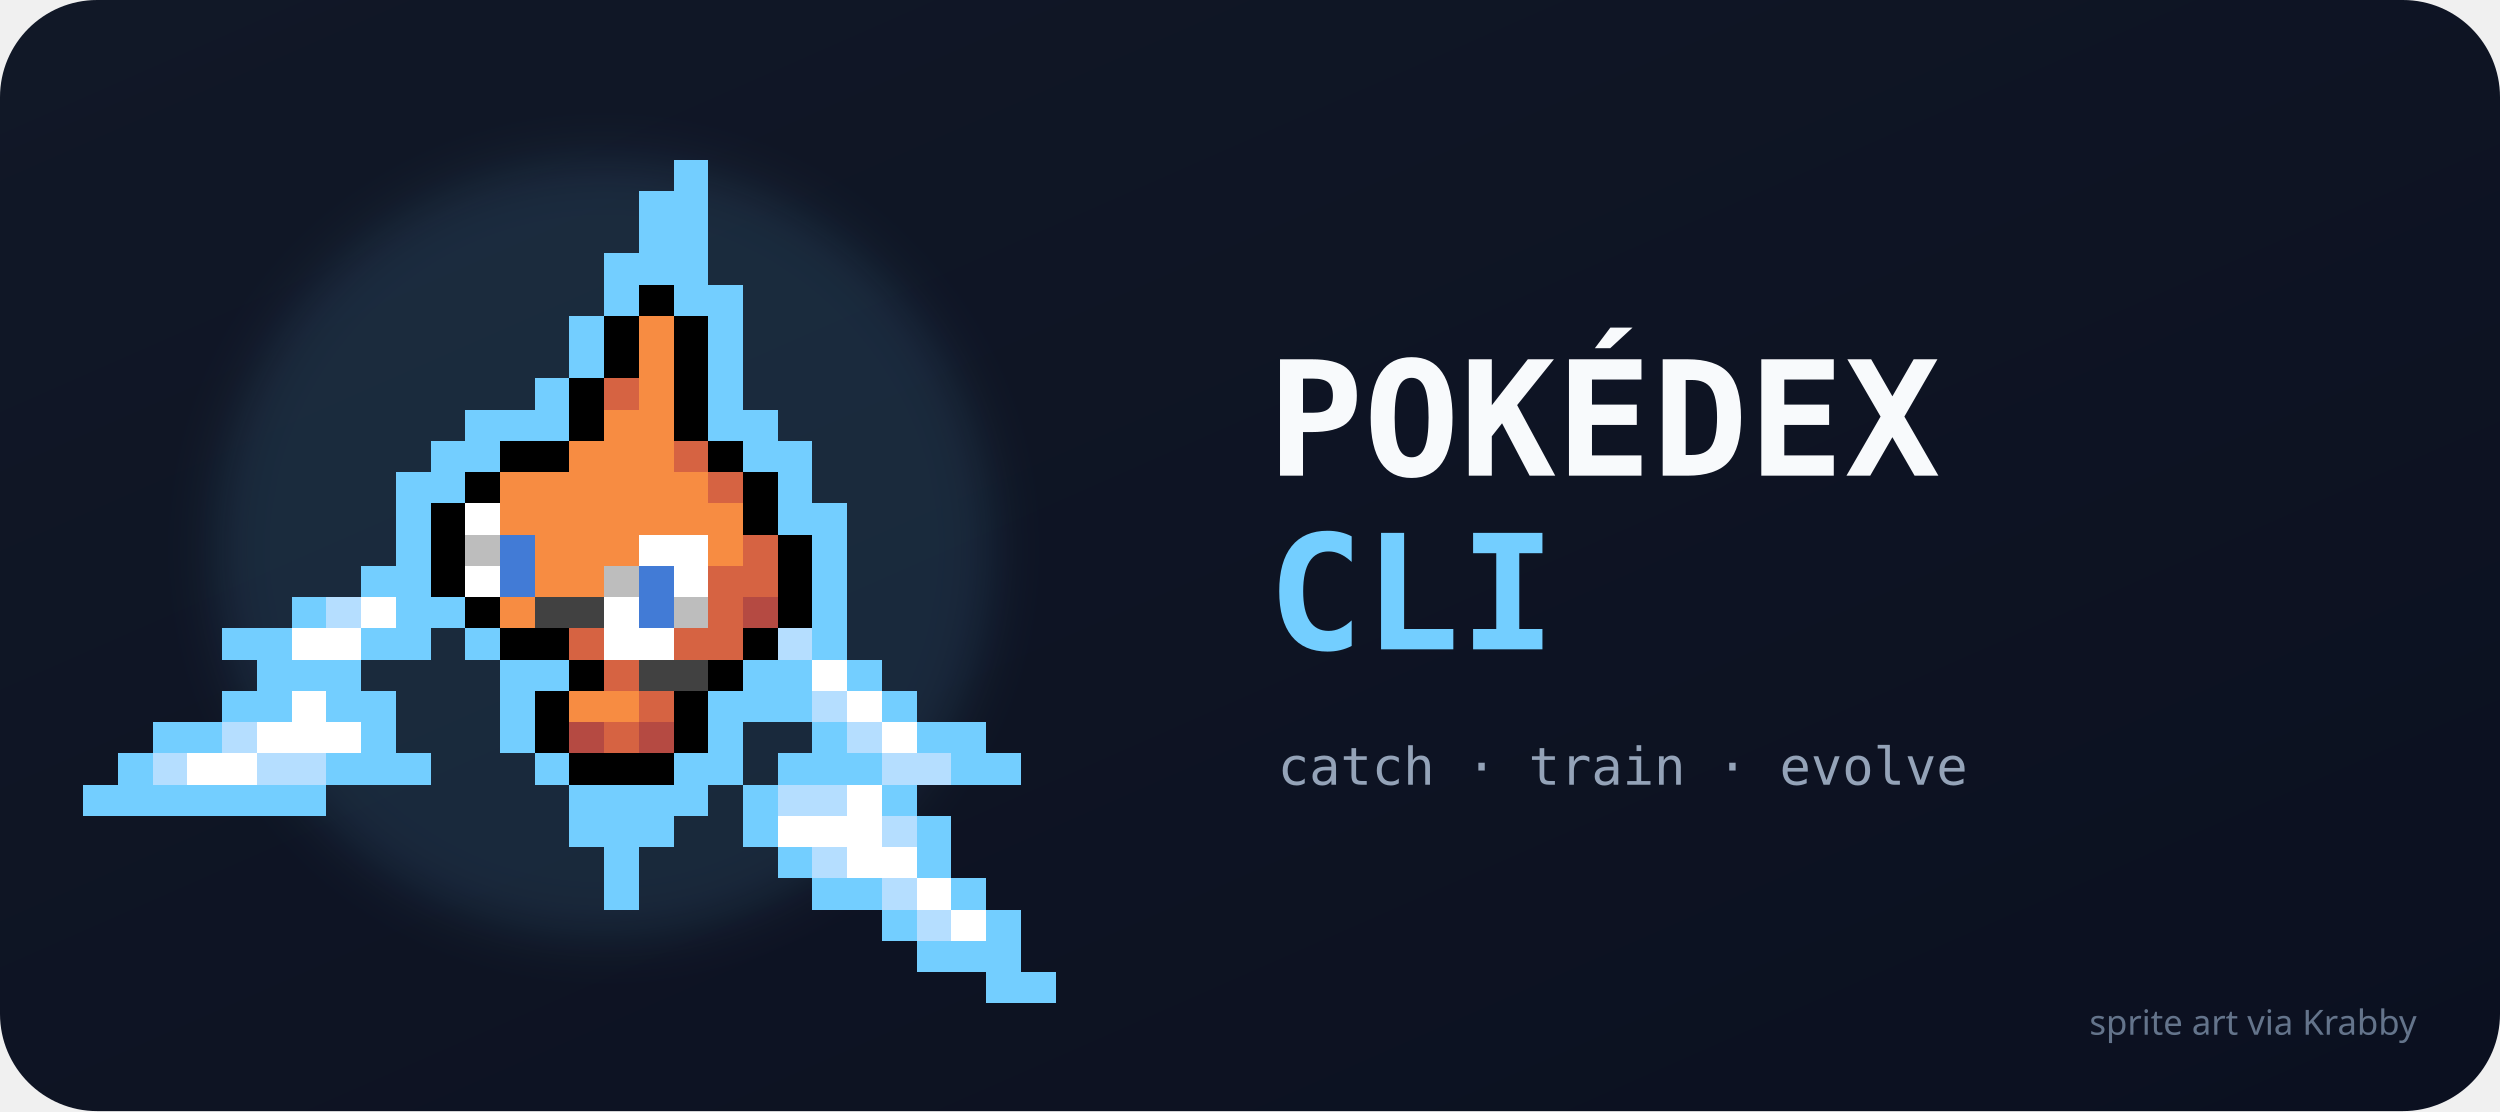
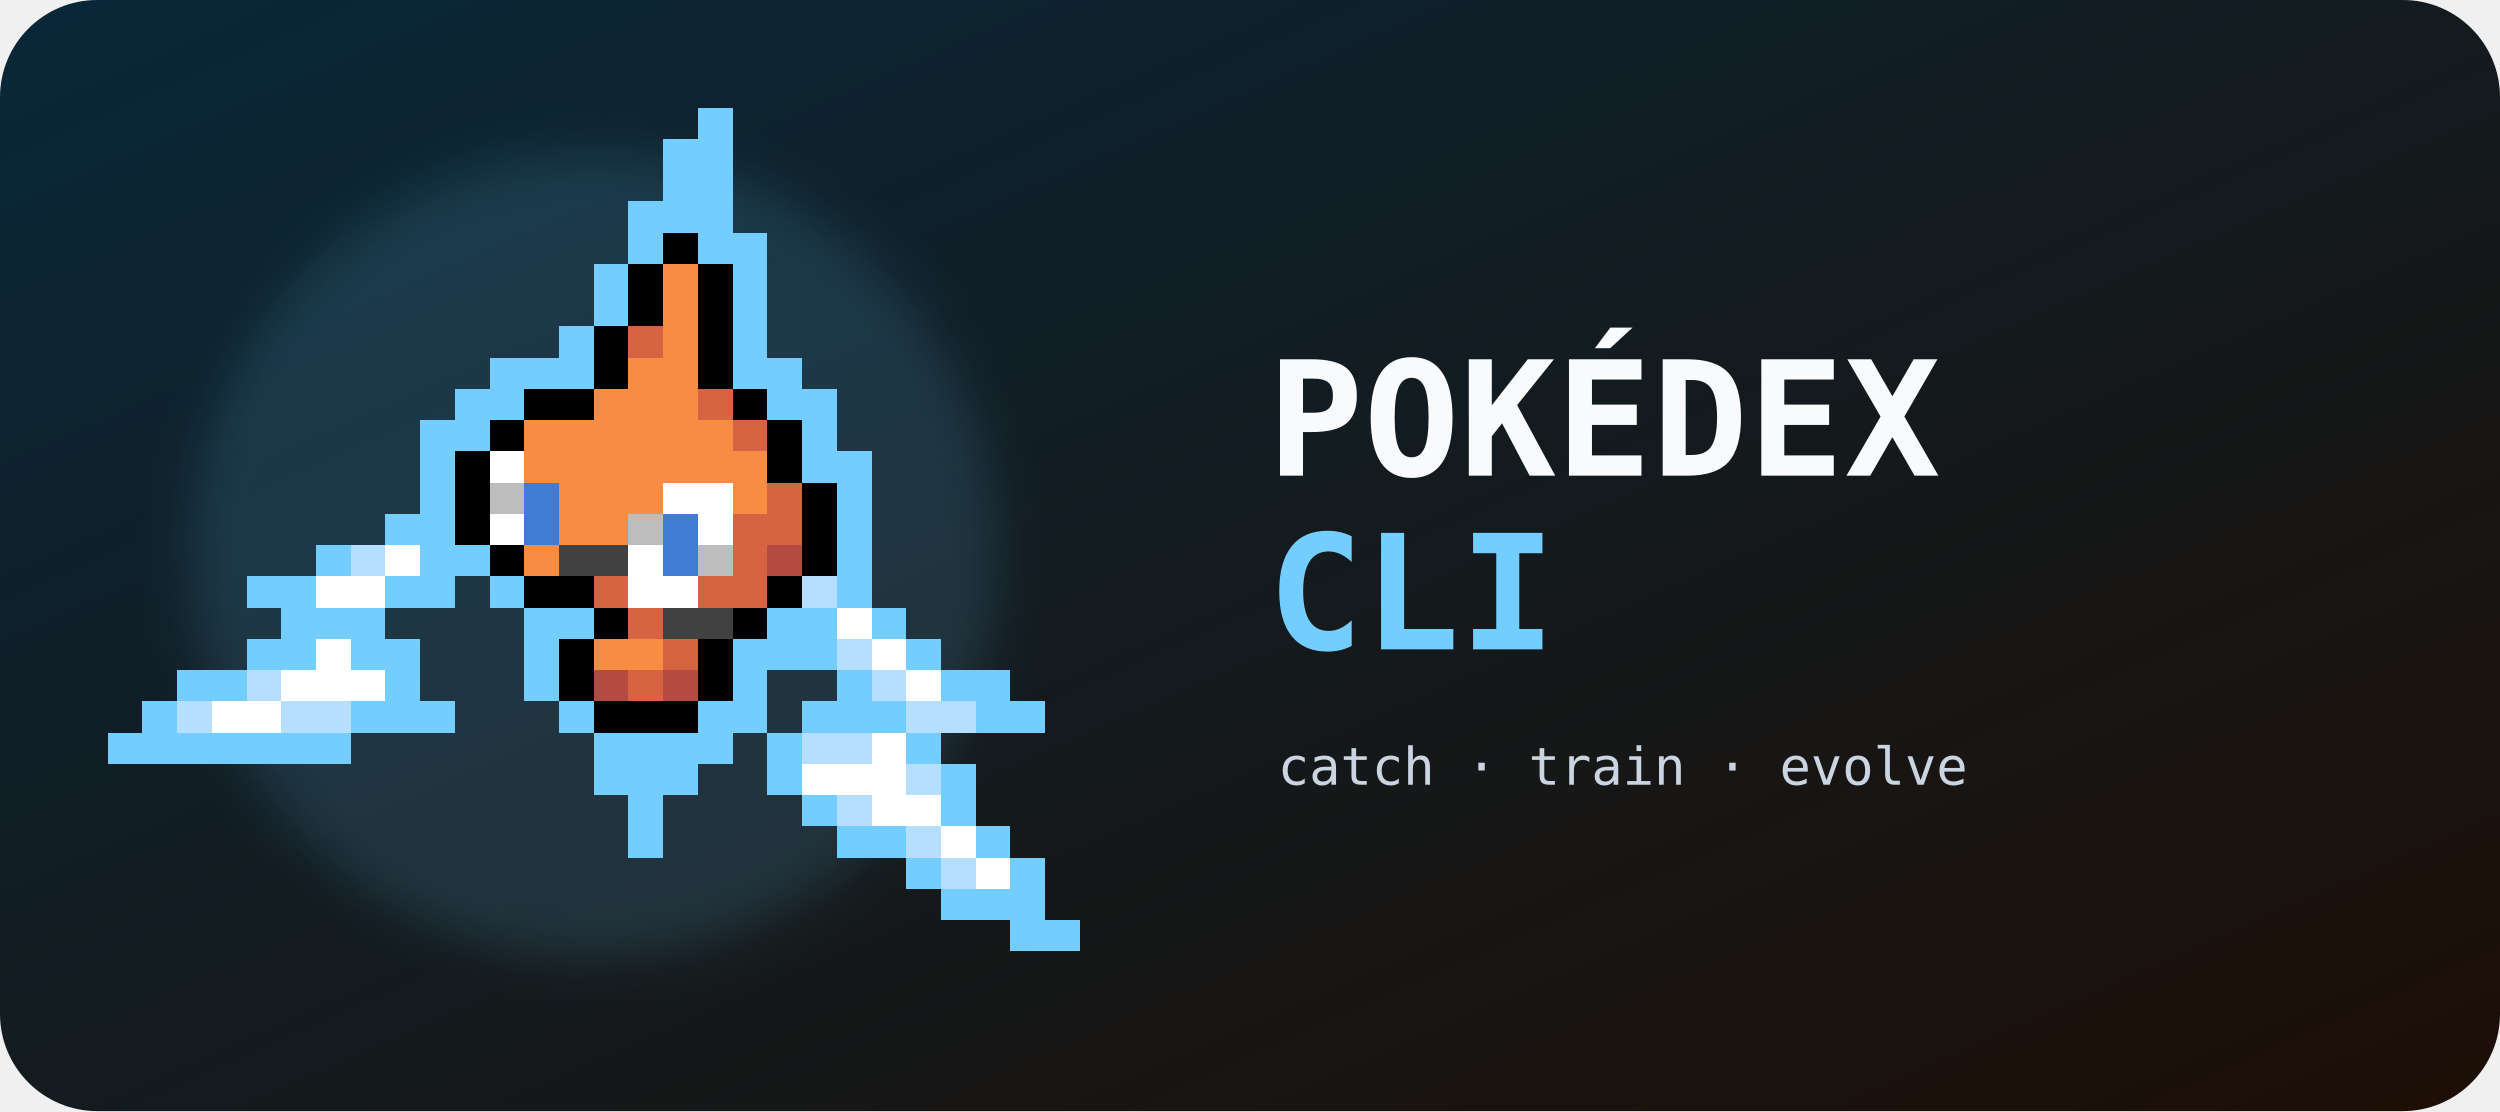
<svg xmlns="http://www.w3.org/2000/svg" width="720" height="320" viewBox="0 0 720 320" role="img" aria-labelledby="title desc">
  <defs>
    <linearGradient id="card" x1="0" y1="0" x2="1" y2="1">
-       <stop offset="0" stop-color="#111827" />
-       <stop offset="1" stop-color="#0b1020" />
+       <stop offset="0" stop-color="#092839" />
+       <stop offset="1" stop-color="#1d0e05" />
    </linearGradient>
    <filter id="glow">
      <feGaussianBlur stdDeviation="7" />
    </filter>
  </defs>
  <rect width="720" height="320" rx="28" fill="url(#card)" />
-   <circle cx="174" cy="158" r="112" fill="#73ceff" opacity=".11" filter="url(#glow)" />
-   <g shape-rendering="crispEdges">
-     <rect x="184" y="55" width="10" height="9" fill="rgb(115, 206, 255)" />
-     <rect x="194" y="46" width="10" height="9" fill="rgb(115, 206, 255)" />
-     <rect x="194" y="55" width="10" height="9" fill="rgb(115, 206, 255)" />
-     <rect x="174" y="73" width="10" height="9" fill="rgb(115, 206, 255)" />
-     <rect x="184" y="64" width="10" height="9" fill="rgb(115, 206, 255)" />
-     <rect x="184" y="73" width="10" height="9" fill="rgb(115, 206, 255)" />
-     <rect x="194" y="64" width="10" height="9" fill="rgb(115, 206, 255)" />
-     <rect x="194" y="73" width="10" height="9" fill="rgb(115, 206, 255)" />
-     <rect x="164" y="91" width="10" height="9" fill="rgb(115, 206, 255)" />
-     <rect x="174" y="82" width="10" height="9" fill="rgb(115, 206, 255)" />
-     <rect x="174" y="91" width="10" height="9" fill="rgb(0, 0, 0)" />
-     <rect x="184" y="82" width="10" height="9" fill="rgb(0, 0, 0)" />
-     <rect x="184" y="91" width="10" height="9" fill="rgb(247, 140, 66)" />
-     <rect x="194" y="82" width="10" height="9" fill="rgb(115, 206, 255)" />
-     <rect x="194" y="91" width="10" height="9" fill="rgb(0, 0, 0)" />
-     <rect x="204" y="82" width="10" height="9" fill="rgb(115, 206, 255)" />
-     <rect x="204" y="91" width="10" height="9" fill="rgb(115, 206, 255)" />
-     <rect x="154" y="109" width="10" height="9" fill="rgb(115, 206, 255)" />
-     <rect x="164" y="100" width="10" height="9" fill="rgb(115, 206, 255)" />
-     <rect x="164" y="109" width="10" height="9" fill="rgb(0, 0, 0)" />
-     <rect x="174" y="100" width="10" height="9" fill="rgb(0, 0, 0)" />
-     <rect x="174" y="109" width="10" height="9" fill="rgb(214, 99, 66)" />
-     <rect x="184" y="100" width="10" height="9" fill="rgb(247, 140, 66)" />
-     <rect x="184" y="109" width="10" height="9" fill="rgb(247, 140, 66)" />
-     <rect x="194" y="100" width="10" height="9" fill="rgb(0, 0, 0)" />
-     <rect x="194" y="109" width="10" height="9" fill="rgb(0, 0, 0)" />
-     <rect x="204" y="100" width="10" height="9" fill="rgb(115, 206, 255)" />
-     <rect x="204" y="109" width="10" height="9" fill="rgb(115, 206, 255)" />
-     <rect x="124" y="127" width="10" height="9" fill="rgb(115, 206, 255)" />
-     <rect x="134" y="118" width="10" height="9" fill="rgb(115, 206, 255)" />
-     <rect x="134" y="127" width="10" height="9" fill="rgb(115, 206, 255)" />
-     <rect x="144" y="118" width="10" height="9" fill="rgb(115, 206, 255)" />
-     <rect x="144" y="127" width="10" height="9" fill="rgb(0, 0, 0)" />
-     <rect x="154" y="118" width="10" height="9" fill="rgb(115, 206, 255)" />
-     <rect x="154" y="127" width="10" height="9" fill="rgb(0, 0, 0)" />
-     <rect x="164" y="118" width="10" height="9" fill="rgb(0, 0, 0)" />
-     <rect x="164" y="127" width="10" height="9" fill="rgb(247, 140, 66)" />
-     <rect x="174" y="118" width="10" height="9" fill="rgb(247, 140, 66)" />
-     <rect x="174" y="127" width="10" height="9" fill="rgb(247, 140, 66)" />
-     <rect x="184" y="118" width="10" height="9" fill="rgb(247, 140, 66)" />
-     <rect x="184" y="127" width="10" height="9" fill="rgb(247, 140, 66)" />
-     <rect x="194" y="118" width="10" height="9" fill="rgb(0, 0, 0)" />
-     <rect x="194" y="127" width="10" height="9" fill="rgb(214, 99, 66)" />
-     <rect x="204" y="118" width="10" height="9" fill="rgb(115, 206, 255)" />
-     <rect x="204" y="127" width="10" height="9" fill="rgb(0, 0, 0)" />
-     <rect x="214" y="118" width="10" height="9" fill="rgb(115, 206, 255)" />
-     <rect x="214" y="127" width="10" height="9" fill="rgb(115, 206, 255)" />
-     <rect x="224" y="127" width="10" height="9" fill="rgb(115, 206, 255)" />
-     <rect x="114" y="136" width="10" height="9" fill="rgb(115, 206, 255)" />
-     <rect x="114" y="145" width="10" height="9" fill="rgb(115, 206, 255)" />
-     <rect x="124" y="136" width="10" height="9" fill="rgb(115, 206, 255)" />
-     <rect x="124" y="145" width="10" height="9" fill="rgb(0, 0, 0)" />
-     <rect x="134" y="136" width="10" height="9" fill="rgb(0, 0, 0)" />
-     <rect x="134" y="145" width="10" height="9" fill="rgb(255, 255, 255)" />
-     <rect x="144" y="136" width="10" height="9" fill="rgb(247, 140, 66)" />
-     <rect x="144" y="145" width="10" height="9" fill="rgb(247, 140, 66)" />
-     <rect x="154" y="136" width="10" height="9" fill="rgb(247, 140, 66)" />
-     <rect x="154" y="145" width="10" height="9" fill="rgb(247, 140, 66)" />
-     <rect x="164" y="136" width="10" height="9" fill="rgb(247, 140, 66)" />
-     <rect x="164" y="145" width="10" height="9" fill="rgb(247, 140, 66)" />
-     <rect x="174" y="136" width="10" height="9" fill="rgb(247, 140, 66)" />
-     <rect x="174" y="145" width="10" height="9" fill="rgb(247, 140, 66)" />
-     <rect x="184" y="136" width="10" height="9" fill="rgb(247, 140, 66)" />
-     <rect x="184" y="145" width="10" height="9" fill="rgb(247, 140, 66)" />
-     <rect x="194" y="136" width="10" height="9" fill="rgb(247, 140, 66)" />
-     <rect x="194" y="145" width="10" height="9" fill="rgb(247, 140, 66)" />
-     <rect x="204" y="136" width="10" height="9" fill="rgb(214, 99, 66)" />
-     <rect x="204" y="145" width="10" height="9" fill="rgb(247, 140, 66)" />
-     <rect x="214" y="136" width="10" height="9" fill="rgb(0, 0, 0)" />
-     <rect x="214" y="145" width="10" height="9" fill="rgb(0, 0, 0)" />
-     <rect x="224" y="136" width="10" height="9" fill="rgb(115, 206, 255)" />
-     <rect x="224" y="145" width="10" height="9" fill="rgb(115, 206, 255)" />
-     <rect x="234" y="145" width="10" height="9" fill="rgb(115, 206, 255)" />
-     <rect x="104" y="163" width="10" height="9" fill="rgb(115, 206, 255)" />
-     <rect x="114" y="154" width="10" height="9" fill="rgb(115, 206, 255)" />
-     <rect x="114" y="163" width="10" height="9" fill="rgb(115, 206, 255)" />
-     <rect x="124" y="154" width="10" height="9" fill="rgb(0, 0, 0)" />
-     <rect x="124" y="163" width="10" height="9" fill="rgb(0, 0, 0)" />
-     <rect x="134" y="154" width="10" height="9" fill="rgb(189, 189, 189)" />
-     <rect x="134" y="163" width="10" height="9" fill="rgb(255, 255, 255)" />
-     <rect x="144" y="154" width="10" height="9" fill="rgb(66, 123, 214)" />
-     <rect x="144" y="163" width="10" height="9" fill="rgb(66, 123, 214)" />
-     <rect x="154" y="154" width="10" height="9" fill="rgb(247, 140, 66)" />
-     <rect x="154" y="163" width="10" height="9" fill="rgb(247, 140, 66)" />
-     <rect x="164" y="154" width="10" height="9" fill="rgb(247, 140, 66)" />
-     <rect x="164" y="163" width="10" height="9" fill="rgb(247, 140, 66)" />
-     <rect x="174" y="154" width="10" height="9" fill="rgb(247, 140, 66)" />
-     <rect x="174" y="163" width="10" height="9" fill="rgb(189, 189, 189)" />
-     <rect x="184" y="154" width="10" height="9" fill="rgb(255, 255, 255)" />
-     <rect x="184" y="163" width="10" height="9" fill="rgb(66, 123, 214)" />
-     <rect x="194" y="154" width="10" height="9" fill="rgb(255, 255, 255)" />
-     <rect x="194" y="163" width="10" height="9" fill="rgb(255, 255, 255)" />
-     <rect x="204" y="154" width="10" height="9" fill="rgb(247, 140, 66)" />
-     <rect x="204" y="163" width="10" height="9" fill="rgb(214, 99, 66)" />
-     <rect x="214" y="154" width="10" height="9" fill="rgb(214, 99, 66)" />
-     <rect x="214" y="163" width="10" height="9" fill="rgb(214, 99, 66)" />
-     <rect x="224" y="154" width="10" height="9" fill="rgb(0, 0, 0)" />
-     <rect x="224" y="163" width="10" height="9" fill="rgb(0, 0, 0)" />
-     <rect x="234" y="154" width="10" height="9" fill="rgb(115, 206, 255)" />
-     <rect x="234" y="163" width="10" height="9" fill="rgb(115, 206, 255)" />
-     <rect x="64" y="181" width="10" height="9" fill="rgb(115, 206, 255)" />
-     <rect x="74" y="181" width="10" height="9" fill="rgb(115, 206, 255)" />
-     <rect x="84" y="172" width="10" height="9" fill="rgb(115, 206, 255)" />
-     <rect x="84" y="181" width="10" height="9" fill="rgb(255, 255, 255)" />
-     <rect x="94" y="172" width="10" height="9" fill="rgb(181, 222, 255)" />
-     <rect x="94" y="181" width="10" height="9" fill="rgb(255, 255, 255)" />
-     <rect x="104" y="172" width="10" height="9" fill="rgb(255, 255, 255)" />
-     <rect x="104" y="181" width="10" height="9" fill="rgb(115, 206, 255)" />
-     <rect x="114" y="172" width="10" height="9" fill="rgb(115, 206, 255)" />
-     <rect x="114" y="181" width="10" height="9" fill="rgb(115, 206, 255)" />
-     <rect x="124" y="172" width="10" height="9" fill="rgb(115, 206, 255)" />
-     <rect x="134" y="172" width="10" height="9" fill="rgb(0, 0, 0)" />
-     <rect x="134" y="181" width="10" height="9" fill="rgb(115, 206, 255)" />
-     <rect x="144" y="172" width="10" height="9" fill="rgb(247, 140, 66)" />
-     <rect x="144" y="181" width="10" height="9" fill="rgb(0, 0, 0)" />
-     <rect x="154" y="172" width="10" height="9" fill="rgb(65, 65, 65)" />
-     <rect x="154" y="181" width="10" height="9" fill="rgb(0, 0, 0)" />
-     <rect x="164" y="172" width="10" height="9" fill="rgb(65, 65, 65)" />
-     <rect x="164" y="181" width="10" height="9" fill="rgb(214, 99, 66)" />
-     <rect x="174" y="172" width="10" height="9" fill="rgb(255, 255, 255)" />
-     <rect x="174" y="181" width="10" height="9" fill="rgb(255, 255, 255)" />
-     <rect x="184" y="172" width="10" height="9" fill="rgb(66, 123, 214)" />
-     <rect x="184" y="181" width="10" height="9" fill="rgb(255, 255, 255)" />
-     <rect x="194" y="172" width="10" height="9" fill="rgb(189, 189, 189)" />
-     <rect x="194" y="181" width="10" height="9" fill="rgb(214, 99, 66)" />
-     <rect x="204" y="172" width="10" height="9" fill="rgb(214, 99, 66)" />
-     <rect x="204" y="181" width="10" height="9" fill="rgb(214, 99, 66)" />
-     <rect x="214" y="172" width="10" height="9" fill="rgb(181, 74, 66)" />
-     <rect x="214" y="181" width="10" height="9" fill="rgb(0, 0, 0)" />
-     <rect x="224" y="172" width="10" height="9" fill="rgb(0, 0, 0)" />
-     <rect x="224" y="181" width="10" height="9" fill="rgb(181, 222, 255)" />
-     <rect x="234" y="172" width="10" height="9" fill="rgb(115, 206, 255)" />
-     <rect x="234" y="181" width="10" height="9" fill="rgb(115, 206, 255)" />
-     <rect x="64" y="199" width="10" height="9" fill="rgb(115, 206, 255)" />
-     <rect x="74" y="190" width="10" height="9" fill="rgb(115, 206, 255)" />
-     <rect x="74" y="199" width="10" height="9" fill="rgb(115, 206, 255)" />
-     <rect x="84" y="190" width="10" height="9" fill="rgb(115, 206, 255)" />
-     <rect x="84" y="199" width="10" height="9" fill="rgb(255, 255, 255)" />
-     <rect x="94" y="190" width="10" height="9" fill="rgb(115, 206, 255)" />
-     <rect x="94" y="199" width="10" height="9" fill="rgb(115, 206, 255)" />
-     <rect x="104" y="199" width="10" height="9" fill="rgb(115, 206, 255)" />
-     <rect x="144" y="190" width="10" height="9" fill="rgb(115, 206, 255)" />
-     <rect x="144" y="199" width="10" height="9" fill="rgb(115, 206, 255)" />
-     <rect x="154" y="190" width="10" height="9" fill="rgb(115, 206, 255)" />
-     <rect x="154" y="199" width="10" height="9" fill="rgb(0, 0, 0)" />
-     <rect x="164" y="190" width="10" height="9" fill="rgb(0, 0, 0)" />
-     <rect x="164" y="199" width="10" height="9" fill="rgb(247, 140, 66)" />
-     <rect x="174" y="190" width="10" height="9" fill="rgb(214, 99, 66)" />
-     <rect x="174" y="199" width="10" height="9" fill="rgb(247, 140, 66)" />
-     <rect x="184" y="190" width="10" height="9" fill="rgb(65, 65, 65)" />
-     <rect x="184" y="199" width="10" height="9" fill="rgb(214, 99, 66)" />
-     <rect x="194" y="190" width="10" height="9" fill="rgb(65, 65, 65)" />
-     <rect x="194" y="199" width="10" height="9" fill="rgb(0, 0, 0)" />
-     <rect x="204" y="190" width="10" height="9" fill="rgb(0, 0, 0)" />
-     <rect x="204" y="199" width="10" height="9" fill="rgb(115, 206, 255)" />
-     <rect x="214" y="190" width="10" height="9" fill="rgb(115, 206, 255)" />
-     <rect x="214" y="199" width="10" height="9" fill="rgb(115, 206, 255)" />
-     <rect x="224" y="190" width="10" height="9" fill="rgb(115, 206, 255)" />
-     <rect x="224" y="199" width="10" height="9" fill="rgb(115, 206, 255)" />
-     <rect x="234" y="190" width="10" height="9" fill="rgb(255, 255, 255)" />
-     <rect x="234" y="199" width="10" height="9" fill="rgb(181, 222, 255)" />
-     <rect x="244" y="190" width="10" height="9" fill="rgb(115, 206, 255)" />
-     <rect x="244" y="199" width="10" height="9" fill="rgb(255, 255, 255)" />
-     <rect x="254" y="199" width="10" height="9" fill="rgb(115, 206, 255)" />
-     <rect x="34" y="217" width="10" height="9" fill="rgb(115, 206, 255)" />
-     <rect x="44" y="208" width="10" height="9" fill="rgb(115, 206, 255)" />
-     <rect x="44" y="217" width="10" height="9" fill="rgb(181, 222, 255)" />
-     <rect x="54" y="208" width="10" height="9" fill="rgb(115, 206, 255)" />
-     <rect x="54" y="217" width="10" height="9" fill="rgb(255, 255, 255)" />
-     <rect x="64" y="208" width="10" height="9" fill="rgb(181, 222, 255)" />
-     <rect x="64" y="217" width="10" height="9" fill="rgb(255, 255, 255)" />
-     <rect x="74" y="208" width="10" height="9" fill="rgb(255, 255, 255)" />
-     <rect x="74" y="217" width="10" height="9" fill="rgb(181, 222, 255)" />
-     <rect x="84" y="208" width="10" height="9" fill="rgb(255, 255, 255)" />
-     <rect x="84" y="217" width="10" height="9" fill="rgb(181, 222, 255)" />
-     <rect x="94" y="208" width="10" height="9" fill="rgb(255, 255, 255)" />
-     <rect x="94" y="217" width="10" height="9" fill="rgb(115, 206, 255)" />
-     <rect x="104" y="208" width="10" height="9" fill="rgb(115, 206, 255)" />
-     <rect x="104" y="217" width="10" height="9" fill="rgb(115, 206, 255)" />
-     <rect x="114" y="217" width="10" height="9" fill="rgb(115, 206, 255)" />
-     <rect x="144" y="208" width="10" height="9" fill="rgb(115, 206, 255)" />
-     <rect x="154" y="208" width="10" height="9" fill="rgb(0, 0, 0)" />
-     <rect x="154" y="217" width="10" height="9" fill="rgb(115, 206, 255)" />
-     <rect x="164" y="208" width="10" height="9" fill="rgb(181, 74, 66)" />
-     <rect x="164" y="217" width="10" height="9" fill="rgb(0, 0, 0)" />
-     <rect x="174" y="208" width="10" height="9" fill="rgb(214, 99, 66)" />
-     <rect x="174" y="217" width="10" height="9" fill="rgb(0, 0, 0)" />
-     <rect x="184" y="208" width="10" height="9" fill="rgb(181, 74, 66)" />
-     <rect x="184" y="217" width="10" height="9" fill="rgb(0, 0, 0)" />
-     <rect x="194" y="208" width="10" height="9" fill="rgb(0, 0, 0)" />
-     <rect x="194" y="217" width="10" height="9" fill="rgb(115, 206, 255)" />
-     <rect x="204" y="208" width="10" height="9" fill="rgb(115, 206, 255)" />
-     <rect x="204" y="217" width="10" height="9" fill="rgb(115, 206, 255)" />
-     <rect x="224" y="217" width="10" height="9" fill="rgb(115, 206, 255)" />
-     <rect x="234" y="208" width="10" height="9" fill="rgb(115, 206, 255)" />
-     <rect x="234" y="217" width="10" height="9" fill="rgb(115, 206, 255)" />
-     <rect x="244" y="208" width="10" height="9" fill="rgb(181, 222, 255)" />
-     <rect x="244" y="217" width="10" height="9" fill="rgb(115, 206, 255)" />
-     <rect x="254" y="208" width="10" height="9" fill="rgb(255, 255, 255)" />
-     <rect x="254" y="217" width="10" height="9" fill="rgb(181, 222, 255)" />
-     <rect x="264" y="208" width="10" height="9" fill="rgb(115, 206, 255)" />
-     <rect x="264" y="217" width="10" height="9" fill="rgb(181, 222, 255)" />
-     <rect x="274" y="208" width="10" height="9" fill="rgb(115, 206, 255)" />
-     <rect x="274" y="217" width="10" height="9" fill="rgb(115, 206, 255)" />
-     <rect x="284" y="217" width="10" height="9" fill="rgb(115, 206, 255)" />
-     <rect x="24" y="226" width="10" height="9" fill="rgb(115, 206, 255)" />
-     <rect x="34" y="226" width="10" height="9" fill="rgb(115, 206, 255)" />
-     <rect x="44" y="226" width="10" height="9" fill="rgb(115, 206, 255)" />
-     <rect x="54" y="226" width="10" height="9" fill="rgb(115, 206, 255)" />
-     <rect x="64" y="226" width="10" height="9" fill="rgb(115, 206, 255)" />
-     <rect x="74" y="226" width="10" height="9" fill="rgb(115, 206, 255)" />
-     <rect x="84" y="226" width="10" height="9" fill="rgb(115, 206, 255)" />
-     <rect x="164" y="226" width="10" height="9" fill="rgb(115, 206, 255)" />
-     <rect x="164" y="235" width="10" height="9" fill="rgb(115, 206, 255)" />
-     <rect x="174" y="226" width="10" height="9" fill="rgb(115, 206, 255)" />
-     <rect x="174" y="235" width="10" height="9" fill="rgb(115, 206, 255)" />
-     <rect x="184" y="226" width="10" height="9" fill="rgb(115, 206, 255)" />
-     <rect x="184" y="235" width="10" height="9" fill="rgb(115, 206, 255)" />
-     <rect x="194" y="226" width="10" height="9" fill="rgb(115, 206, 255)" />
-     <rect x="214" y="226" width="10" height="9" fill="rgb(115, 206, 255)" />
-     <rect x="214" y="235" width="10" height="9" fill="rgb(115, 206, 255)" />
-     <rect x="224" y="226" width="10" height="9" fill="rgb(181, 222, 255)" />
-     <rect x="224" y="235" width="10" height="9" fill="rgb(255, 255, 255)" />
-     <rect x="234" y="226" width="10" height="9" fill="rgb(181, 222, 255)" />
-     <rect x="234" y="235" width="10" height="9" fill="rgb(255, 255, 255)" />
-     <rect x="244" y="226" width="10" height="9" fill="rgb(255, 255, 255)" />
-     <rect x="244" y="235" width="10" height="9" fill="rgb(255, 255, 255)" />
-     <rect x="254" y="226" width="10" height="9" fill="rgb(115, 206, 255)" />
-     <rect x="254" y="235" width="10" height="9" fill="rgb(181, 222, 255)" />
-     <rect x="264" y="235" width="10" height="9" fill="rgb(115, 206, 255)" />
-     <rect x="174" y="244" width="10" height="9" fill="rgb(115, 206, 255)" />
-     <rect x="174" y="253" width="10" height="9" fill="rgb(115, 206, 255)" />
-     <rect x="224" y="244" width="10" height="9" fill="rgb(115, 206, 255)" />
-     <rect x="234" y="244" width="10" height="9" fill="rgb(181, 222, 255)" />
-     <rect x="234" y="253" width="10" height="9" fill="rgb(115, 206, 255)" />
-     <rect x="244" y="244" width="10" height="9" fill="rgb(255, 255, 255)" />
-     <rect x="244" y="253" width="10" height="9" fill="rgb(115, 206, 255)" />
-     <rect x="254" y="244" width="10" height="9" fill="rgb(255, 255, 255)" />
-     <rect x="254" y="253" width="10" height="9" fill="rgb(181, 222, 255)" />
-     <rect x="264" y="244" width="10" height="9" fill="rgb(115, 206, 255)" />
-     <rect x="264" y="253" width="10" height="9" fill="rgb(255, 255, 255)" />
-     <rect x="274" y="253" width="10" height="9" fill="rgb(115, 206, 255)" />
-     <rect x="254" y="262" width="10" height="9" fill="rgb(115, 206, 255)" />
-     <rect x="264" y="262" width="10" height="9" fill="rgb(181, 222, 255)" />
-     <rect x="264" y="271" width="10" height="9" fill="rgb(115, 206, 255)" />
-     <rect x="274" y="262" width="10" height="9" fill="rgb(255, 255, 255)" />
-     <rect x="274" y="271" width="10" height="9" fill="rgb(115, 206, 255)" />
-     <rect x="284" y="262" width="10" height="9" fill="rgb(115, 206, 255)" />
-     <rect x="284" y="271" width="10" height="9" fill="rgb(115, 206, 255)" />
-     <rect x="284" y="280" width="10" height="9" fill="rgb(115, 206, 255)" />
-     <rect x="294" y="280" width="10" height="9" fill="rgb(115, 206, 255)" />
+   <circle cx="171" cy="160" r="116" fill="#73ceff" opacity=".14" filter="url(#glow)" />
+   <g transform="translate(31 31) scale(1)" shape-rendering="crispEdges">
+     <rect x="160" y="9" width="10" height="9" fill="#73ceff" />
+     <rect x="170" y="0" width="10" height="9" fill="#73ceff" />
+     <rect x="170" y="9" width="10" height="9" fill="#73ceff" />
+     <rect x="150" y="27" width="10" height="9" fill="#73ceff" />
+     <rect x="160" y="18" width="10" height="9" fill="#73ceff" />
+     <rect x="160" y="27" width="10" height="9" fill="#73ceff" />
+     <rect x="170" y="18" width="10" height="9" fill="#73ceff" />
+     <rect x="170" y="27" width="10" height="9" fill="#73ceff" />
+     <rect x="140" y="45" width="10" height="9" fill="#73ceff" />
+     <rect x="150" y="36" width="10" height="9" fill="#73ceff" />
+     <rect x="150" y="45" width="10" height="9" fill="#000000" />
+     <rect x="160" y="36" width="10" height="9" fill="#000000" />
+     <rect x="160" y="45" width="10" height="9" fill="#f78c42" />
+     <rect x="170" y="36" width="10" height="9" fill="#73ceff" />
+     <rect x="170" y="45" width="10" height="9" fill="#000000" />
+     <rect x="180" y="36" width="10" height="9" fill="#73ceff" />
+     <rect x="180" y="45" width="10" height="9" fill="#73ceff" />
+     <rect x="130" y="63" width="10" height="9" fill="#73ceff" />
+     <rect x="140" y="54" width="10" height="9" fill="#73ceff" />
+     <rect x="140" y="63" width="10" height="9" fill="#000000" />
+     <rect x="150" y="54" width="10" height="9" fill="#000000" />
+     <rect x="150" y="63" width="10" height="9" fill="#d66342" />
+     <rect x="160" y="54" width="10" height="9" fill="#f78c42" />
+     <rect x="160" y="63" width="10" height="9" fill="#f78c42" />
+     <rect x="170" y="54" width="10" height="9" fill="#000000" />
+     <rect x="170" y="63" width="10" height="9" fill="#000000" />
+     <rect x="180" y="54" width="10" height="9" fill="#73ceff" />
+     <rect x="180" y="63" width="10" height="9" fill="#73ceff" />
+     <rect x="100" y="81" width="10" height="9" fill="#73ceff" />
+     <rect x="110" y="72" width="10" height="9" fill="#73ceff" />
+     <rect x="110" y="81" width="10" height="9" fill="#73ceff" />
+     <rect x="120" y="72" width="10" height="9" fill="#73ceff" />
+     <rect x="120" y="81" width="10" height="9" fill="#000000" />
+     <rect x="130" y="72" width="10" height="9" fill="#73ceff" />
+     <rect x="130" y="81" width="10" height="9" fill="#000000" />
+     <rect x="140" y="72" width="10" height="9" fill="#000000" />
+     <rect x="140" y="81" width="10" height="9" fill="#f78c42" />
+     <rect x="150" y="72" width="10" height="9" fill="#f78c42" />
+     <rect x="150" y="81" width="10" height="9" fill="#f78c42" />
+     <rect x="160" y="72" width="10" height="9" fill="#f78c42" />
+     <rect x="160" y="81" width="10" height="9" fill="#f78c42" />
+     <rect x="170" y="72" width="10" height="9" fill="#000000" />
+     <rect x="170" y="81" width="10" height="9" fill="#d66342" />
+     <rect x="180" y="72" width="10" height="9" fill="#73ceff" />
+     <rect x="180" y="81" width="10" height="9" fill="#000000" />
+     <rect x="190" y="72" width="10" height="9" fill="#73ceff" />
+     <rect x="190" y="81" width="10" height="9" fill="#73ceff" />
+     <rect x="200" y="81" width="10" height="9" fill="#73ceff" />
+     <rect x="90" y="90" width="10" height="9" fill="#73ceff" />
+     <rect x="90" y="99" width="10" height="9" fill="#73ceff" />
+     <rect x="100" y="90" width="10" height="9" fill="#73ceff" />
+     <rect x="100" y="99" width="10" height="9" fill="#000000" />
+     <rect x="110" y="90" width="10" height="9" fill="#000000" />
+     <rect x="110" y="99" width="10" height="9" fill="#ffffff" />
+     <rect x="120" y="90" width="10" height="9" fill="#f78c42" />
+     <rect x="120" y="99" width="10" height="9" fill="#f78c42" />
+     <rect x="130" y="90" width="10" height="9" fill="#f78c42" />
+     <rect x="130" y="99" width="10" height="9" fill="#f78c42" />
+     <rect x="140" y="90" width="10" height="9" fill="#f78c42" />
+     <rect x="140" y="99" width="10" height="9" fill="#f78c42" />
+     <rect x="150" y="90" width="10" height="9" fill="#f78c42" />
+     <rect x="150" y="99" width="10" height="9" fill="#f78c42" />
+     <rect x="160" y="90" width="10" height="9" fill="#f78c42" />
+     <rect x="160" y="99" width="10" height="9" fill="#f78c42" />
+     <rect x="170" y="90" width="10" height="9" fill="#f78c42" />
+     <rect x="170" y="99" width="10" height="9" fill="#f78c42" />
+     <rect x="180" y="90" width="10" height="9" fill="#d66342" />
+     <rect x="180" y="99" width="10" height="9" fill="#f78c42" />
+     <rect x="190" y="90" width="10" height="9" fill="#000000" />
+     <rect x="190" y="99" width="10" height="9" fill="#000000" />
+     <rect x="200" y="90" width="10" height="9" fill="#73ceff" />
+     <rect x="200" y="99" width="10" height="9" fill="#73ceff" />
+     <rect x="210" y="99" width="10" height="9" fill="#73ceff" />
+     <rect x="80" y="117" width="10" height="9" fill="#73ceff" />
+     <rect x="90" y="108" width="10" height="9" fill="#73ceff" />
+     <rect x="90" y="117" width="10" height="9" fill="#73ceff" />
+     <rect x="100" y="108" width="10" height="9" fill="#000000" />
+     <rect x="100" y="117" width="10" height="9" fill="#000000" />
+     <rect x="110" y="108" width="10" height="9" fill="#bdbdbd" />
+     <rect x="110" y="117" width="10" height="9" fill="#ffffff" />
+     <rect x="120" y="108" width="10" height="9" fill="#427bd6" />
+     <rect x="120" y="117" width="10" height="9" fill="#427bd6" />
+     <rect x="130" y="108" width="10" height="9" fill="#f78c42" />
+     <rect x="130" y="117" width="10" height="9" fill="#f78c42" />
+     <rect x="140" y="108" width="10" height="9" fill="#f78c42" />
+     <rect x="140" y="117" width="10" height="9" fill="#f78c42" />
+     <rect x="150" y="108" width="10" height="9" fill="#f78c42" />
+     <rect x="150" y="117" width="10" height="9" fill="#bdbdbd" />
+     <rect x="160" y="108" width="10" height="9" fill="#ffffff" />
+     <rect x="160" y="117" width="10" height="9" fill="#427bd6" />
+     <rect x="170" y="108" width="10" height="9" fill="#ffffff" />
+     <rect x="170" y="117" width="10" height="9" fill="#ffffff" />
+     <rect x="180" y="108" width="10" height="9" fill="#f78c42" />
+     <rect x="180" y="117" width="10" height="9" fill="#d66342" />
+     <rect x="190" y="108" width="10" height="9" fill="#d66342" />
+     <rect x="190" y="117" width="10" height="9" fill="#d66342" />
+     <rect x="200" y="108" width="10" height="9" fill="#000000" />
+     <rect x="200" y="117" width="10" height="9" fill="#000000" />
+     <rect x="210" y="108" width="10" height="9" fill="#73ceff" />
+     <rect x="210" y="117" width="10" height="9" fill="#73ceff" />
+     <rect x="40" y="135" width="10" height="9" fill="#73ceff" />
+     <rect x="50" y="135" width="10" height="9" fill="#73ceff" />
+     <rect x="60" y="126" width="10" height="9" fill="#73ceff" />
+     <rect x="60" y="135" width="10" height="9" fill="#ffffff" />
+     <rect x="70" y="126" width="10" height="9" fill="#b5deff" />
+     <rect x="70" y="135" width="10" height="9" fill="#ffffff" />
+     <rect x="80" y="126" width="10" height="9" fill="#ffffff" />
+     <rect x="80" y="135" width="10" height="9" fill="#73ceff" />
+     <rect x="90" y="126" width="10" height="9" fill="#73ceff" />
+     <rect x="90" y="135" width="10" height="9" fill="#73ceff" />
+     <rect x="100" y="126" width="10" height="9" fill="#73ceff" />
+     <rect x="110" y="126" width="10" height="9" fill="#000000" />
+     <rect x="110" y="135" width="10" height="9" fill="#73ceff" />
+     <rect x="120" y="126" width="10" height="9" fill="#f78c42" />
+     <rect x="120" y="135" width="10" height="9" fill="#000000" />
+     <rect x="130" y="126" width="10" height="9" fill="#414141" />
+     <rect x="130" y="135" width="10" height="9" fill="#000000" />
+     <rect x="140" y="126" width="10" height="9" fill="#414141" />
+     <rect x="140" y="135" width="10" height="9" fill="#d66342" />
+     <rect x="150" y="126" width="10" height="9" fill="#ffffff" />
+     <rect x="150" y="135" width="10" height="9" fill="#ffffff" />
+     <rect x="160" y="126" width="10" height="9" fill="#427bd6" />
+     <rect x="160" y="135" width="10" height="9" fill="#ffffff" />
+     <rect x="170" y="126" width="10" height="9" fill="#bdbdbd" />
+     <rect x="170" y="135" width="10" height="9" fill="#d66342" />
+     <rect x="180" y="126" width="10" height="9" fill="#d66342" />
+     <rect x="180" y="135" width="10" height="9" fill="#d66342" />
+     <rect x="190" y="126" width="10" height="9" fill="#b54a42" />
+     <rect x="190" y="135" width="10" height="9" fill="#000000" />
+     <rect x="200" y="126" width="10" height="9" fill="#000000" />
+     <rect x="200" y="135" width="10" height="9" fill="#b5deff" />
+     <rect x="210" y="126" width="10" height="9" fill="#73ceff" />
+     <rect x="210" y="135" width="10" height="9" fill="#73ceff" />
+     <rect x="40" y="153" width="10" height="9" fill="#73ceff" />
+     <rect x="50" y="144" width="10" height="9" fill="#73ceff" />
+     <rect x="50" y="153" width="10" height="9" fill="#73ceff" />
+     <rect x="60" y="144" width="10" height="9" fill="#73ceff" />
+     <rect x="60" y="153" width="10" height="9" fill="#ffffff" />
+     <rect x="70" y="144" width="10" height="9" fill="#73ceff" />
+     <rect x="70" y="153" width="10" height="9" fill="#73ceff" />
+     <rect x="80" y="153" width="10" height="9" fill="#73ceff" />
+     <rect x="120" y="144" width="10" height="9" fill="#73ceff" />
+     <rect x="120" y="153" width="10" height="9" fill="#73ceff" />
+     <rect x="130" y="144" width="10" height="9" fill="#73ceff" />
+     <rect x="130" y="153" width="10" height="9" fill="#000000" />
+     <rect x="140" y="144" width="10" height="9" fill="#000000" />
+     <rect x="140" y="153" width="10" height="9" fill="#f78c42" />
+     <rect x="150" y="144" width="10" height="9" fill="#d66342" />
+     <rect x="150" y="153" width="10" height="9" fill="#f78c42" />
+     <rect x="160" y="144" width="10" height="9" fill="#414141" />
+     <rect x="160" y="153" width="10" height="9" fill="#d66342" />
+     <rect x="170" y="144" width="10" height="9" fill="#414141" />
+     <rect x="170" y="153" width="10" height="9" fill="#000000" />
+     <rect x="180" y="144" width="10" height="9" fill="#000000" />
+     <rect x="180" y="153" width="10" height="9" fill="#73ceff" />
+     <rect x="190" y="144" width="10" height="9" fill="#73ceff" />
+     <rect x="190" y="153" width="10" height="9" fill="#73ceff" />
+     <rect x="200" y="144" width="10" height="9" fill="#73ceff" />
+     <rect x="200" y="153" width="10" height="9" fill="#73ceff" />
+     <rect x="210" y="144" width="10" height="9" fill="#ffffff" />
+     <rect x="210" y="153" width="10" height="9" fill="#b5deff" />
+     <rect x="220" y="144" width="10" height="9" fill="#73ceff" />
+     <rect x="220" y="153" width="10" height="9" fill="#ffffff" />
+     <rect x="230" y="153" width="10" height="9" fill="#73ceff" />
+     <rect x="10" y="171" width="10" height="9" fill="#73ceff" />
+     <rect x="20" y="162" width="10" height="9" fill="#73ceff" />
+     <rect x="20" y="171" width="10" height="9" fill="#b5deff" />
+     <rect x="30" y="162" width="10" height="9" fill="#73ceff" />
+     <rect x="30" y="171" width="10" height="9" fill="#ffffff" />
+     <rect x="40" y="162" width="10" height="9" fill="#b5deff" />
+     <rect x="40" y="171" width="10" height="9" fill="#ffffff" />
+     <rect x="50" y="162" width="10" height="9" fill="#ffffff" />
+     <rect x="50" y="171" width="10" height="9" fill="#b5deff" />
+     <rect x="60" y="162" width="10" height="9" fill="#ffffff" />
+     <rect x="60" y="171" width="10" height="9" fill="#b5deff" />
+     <rect x="70" y="162" width="10" height="9" fill="#ffffff" />
+     <rect x="70" y="171" width="10" height="9" fill="#73ceff" />
+     <rect x="80" y="162" width="10" height="9" fill="#73ceff" />
+     <rect x="80" y="171" width="10" height="9" fill="#73ceff" />
+     <rect x="90" y="171" width="10" height="9" fill="#73ceff" />
+     <rect x="120" y="162" width="10" height="9" fill="#73ceff" />
+     <rect x="130" y="162" width="10" height="9" fill="#000000" />
+     <rect x="130" y="171" width="10" height="9" fill="#73ceff" />
+     <rect x="140" y="162" width="10" height="9" fill="#b54a42" />
+     <rect x="140" y="171" width="10" height="9" fill="#000000" />
+     <rect x="150" y="162" width="10" height="9" fill="#d66342" />
+     <rect x="150" y="171" width="10" height="9" fill="#000000" />
+     <rect x="160" y="162" width="10" height="9" fill="#b54a42" />
+     <rect x="160" y="171" width="10" height="9" fill="#000000" />
+     <rect x="170" y="162" width="10" height="9" fill="#000000" />
+     <rect x="170" y="171" width="10" height="9" fill="#73ceff" />
+     <rect x="180" y="162" width="10" height="9" fill="#73ceff" />
+     <rect x="180" y="171" width="10" height="9" fill="#73ceff" />
+     <rect x="200" y="171" width="10" height="9" fill="#73ceff" />
+     <rect x="210" y="162" width="10" height="9" fill="#73ceff" />
+     <rect x="210" y="171" width="10" height="9" fill="#73ceff" />
+     <rect x="220" y="162" width="10" height="9" fill="#b5deff" />
+     <rect x="220" y="171" width="10" height="9" fill="#73ceff" />
+     <rect x="230" y="162" width="10" height="9" fill="#ffffff" />
+     <rect x="230" y="171" width="10" height="9" fill="#b5deff" />
+     <rect x="240" y="162" width="10" height="9" fill="#73ceff" />
+     <rect x="240" y="171" width="10" height="9" fill="#b5deff" />
+     <rect x="250" y="162" width="10" height="9" fill="#73ceff" />
+     <rect x="250" y="171" width="10" height="9" fill="#73ceff" />
+     <rect x="260" y="171" width="10" height="9" fill="#73ceff" />
+     <rect x="0" y="180" width="10" height="9" fill="#73ceff" />
+     <rect x="10" y="180" width="10" height="9" fill="#73ceff" />
+     <rect x="20" y="180" width="10" height="9" fill="#73ceff" />
+     <rect x="30" y="180" width="10" height="9" fill="#73ceff" />
+     <rect x="40" y="180" width="10" height="9" fill="#73ceff" />
+     <rect x="50" y="180" width="10" height="9" fill="#73ceff" />
+     <rect x="60" y="180" width="10" height="9" fill="#73ceff" />
+     <rect x="140" y="180" width="10" height="9" fill="#73ceff" />
+     <rect x="140" y="189" width="10" height="9" fill="#73ceff" />
+     <rect x="150" y="180" width="10" height="9" fill="#73ceff" />
+     <rect x="150" y="189" width="10" height="9" fill="#73ceff" />
+     <rect x="160" y="180" width="10" height="9" fill="#73ceff" />
+     <rect x="160" y="189" width="10" height="9" fill="#73ceff" />
+     <rect x="170" y="180" width="10" height="9" fill="#73ceff" />
+     <rect x="190" y="180" width="10" height="9" fill="#73ceff" />
+     <rect x="190" y="189" width="10" height="9" fill="#73ceff" />
+     <rect x="200" y="180" width="10" height="9" fill="#b5deff" />
+     <rect x="200" y="189" width="10" height="9" fill="#ffffff" />
+     <rect x="210" y="180" width="10" height="9" fill="#b5deff" />
+     <rect x="210" y="189" width="10" height="9" fill="#ffffff" />
+     <rect x="220" y="180" width="10" height="9" fill="#ffffff" />
+     <rect x="220" y="189" width="10" height="9" fill="#ffffff" />
+     <rect x="230" y="180" width="10" height="9" fill="#73ceff" />
+     <rect x="230" y="189" width="10" height="9" fill="#b5deff" />
+     <rect x="240" y="189" width="10" height="9" fill="#73ceff" />
+     <rect x="150" y="198" width="10" height="9" fill="#73ceff" />
+     <rect x="150" y="207" width="10" height="9" fill="#73ceff" />
+     <rect x="200" y="198" width="10" height="9" fill="#73ceff" />
+     <rect x="210" y="198" width="10" height="9" fill="#b5deff" />
+     <rect x="210" y="207" width="10" height="9" fill="#73ceff" />
+     <rect x="220" y="198" width="10" height="9" fill="#ffffff" />
+     <rect x="220" y="207" width="10" height="9" fill="#73ceff" />
+     <rect x="230" y="198" width="10" height="9" fill="#ffffff" />
+     <rect x="230" y="207" width="10" height="9" fill="#b5deff" />
+     <rect x="240" y="198" width="10" height="9" fill="#73ceff" />
+     <rect x="240" y="207" width="10" height="9" fill="#ffffff" />
+     <rect x="250" y="207" width="10" height="9" fill="#73ceff" />
+     <rect x="230" y="216" width="10" height="9" fill="#73ceff" />
+     <rect x="240" y="216" width="10" height="9" fill="#b5deff" />
+     <rect x="240" y="225" width="10" height="9" fill="#73ceff" />
+     <rect x="250" y="216" width="10" height="9" fill="#ffffff" />
+     <rect x="250" y="225" width="10" height="9" fill="#73ceff" />
+     <rect x="260" y="216" width="10" height="9" fill="#73ceff" />
+     <rect x="260" y="225" width="10" height="9" fill="#73ceff" />
+     <rect x="260" y="234" width="10" height="9" fill="#73ceff" />
+     <rect x="270" y="234" width="10" height="9" fill="#73ceff" />
  </g>
  <g font-family="ui-monospace, SFMono-Regular, Menlo, Consolas, monospace">
    <text x="365" y="137" fill="#f8fafc" font-size="46" font-weight="800">POKÉDEX</text>
    <text x="365" y="187" fill="#73ceff" font-size="46" font-weight="800">CLI</text>
-     <text x="368" y="226" fill="#94a3b8" font-size="15">catch · train · evolve</text>
+     <text x="368" y="226" fill="#cbd5e1" font-size="15">catch · train · evolve</text>
  </g>
-   <text x="696" y="298" text-anchor="end" fill="#64748b" font-family="sans-serif" font-size="10">sprite art via Krabby</text>
</svg>
